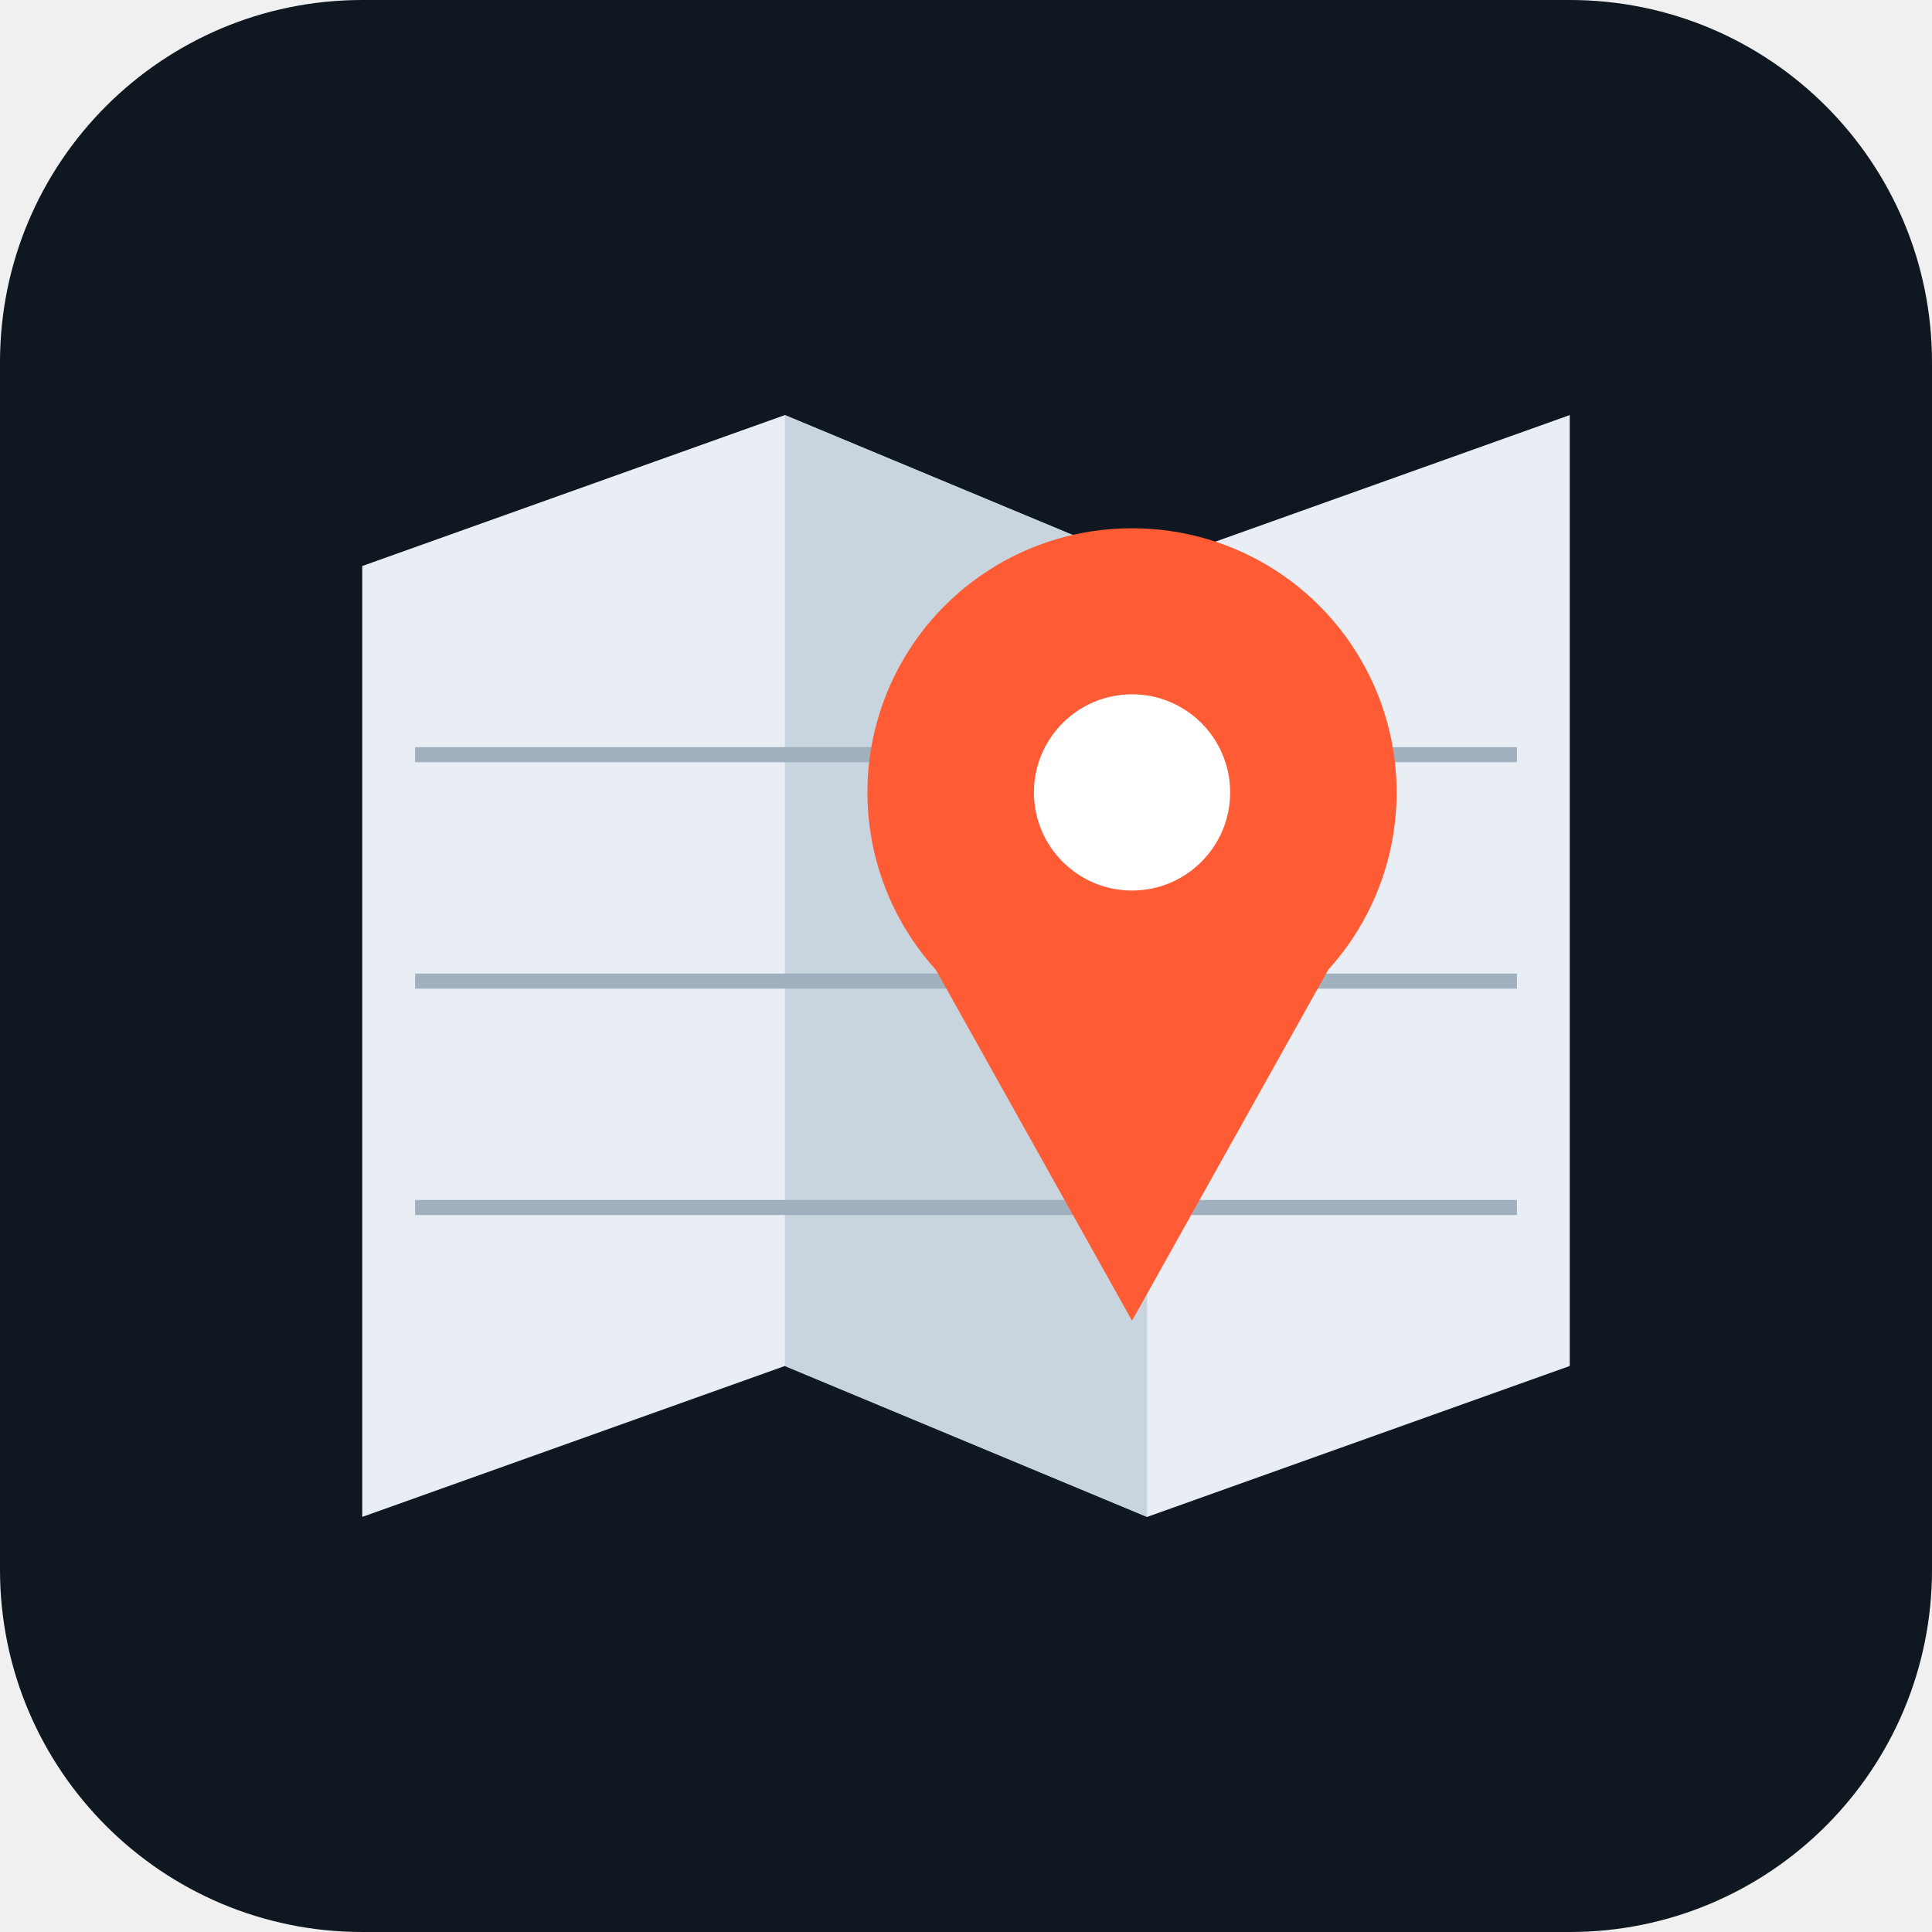
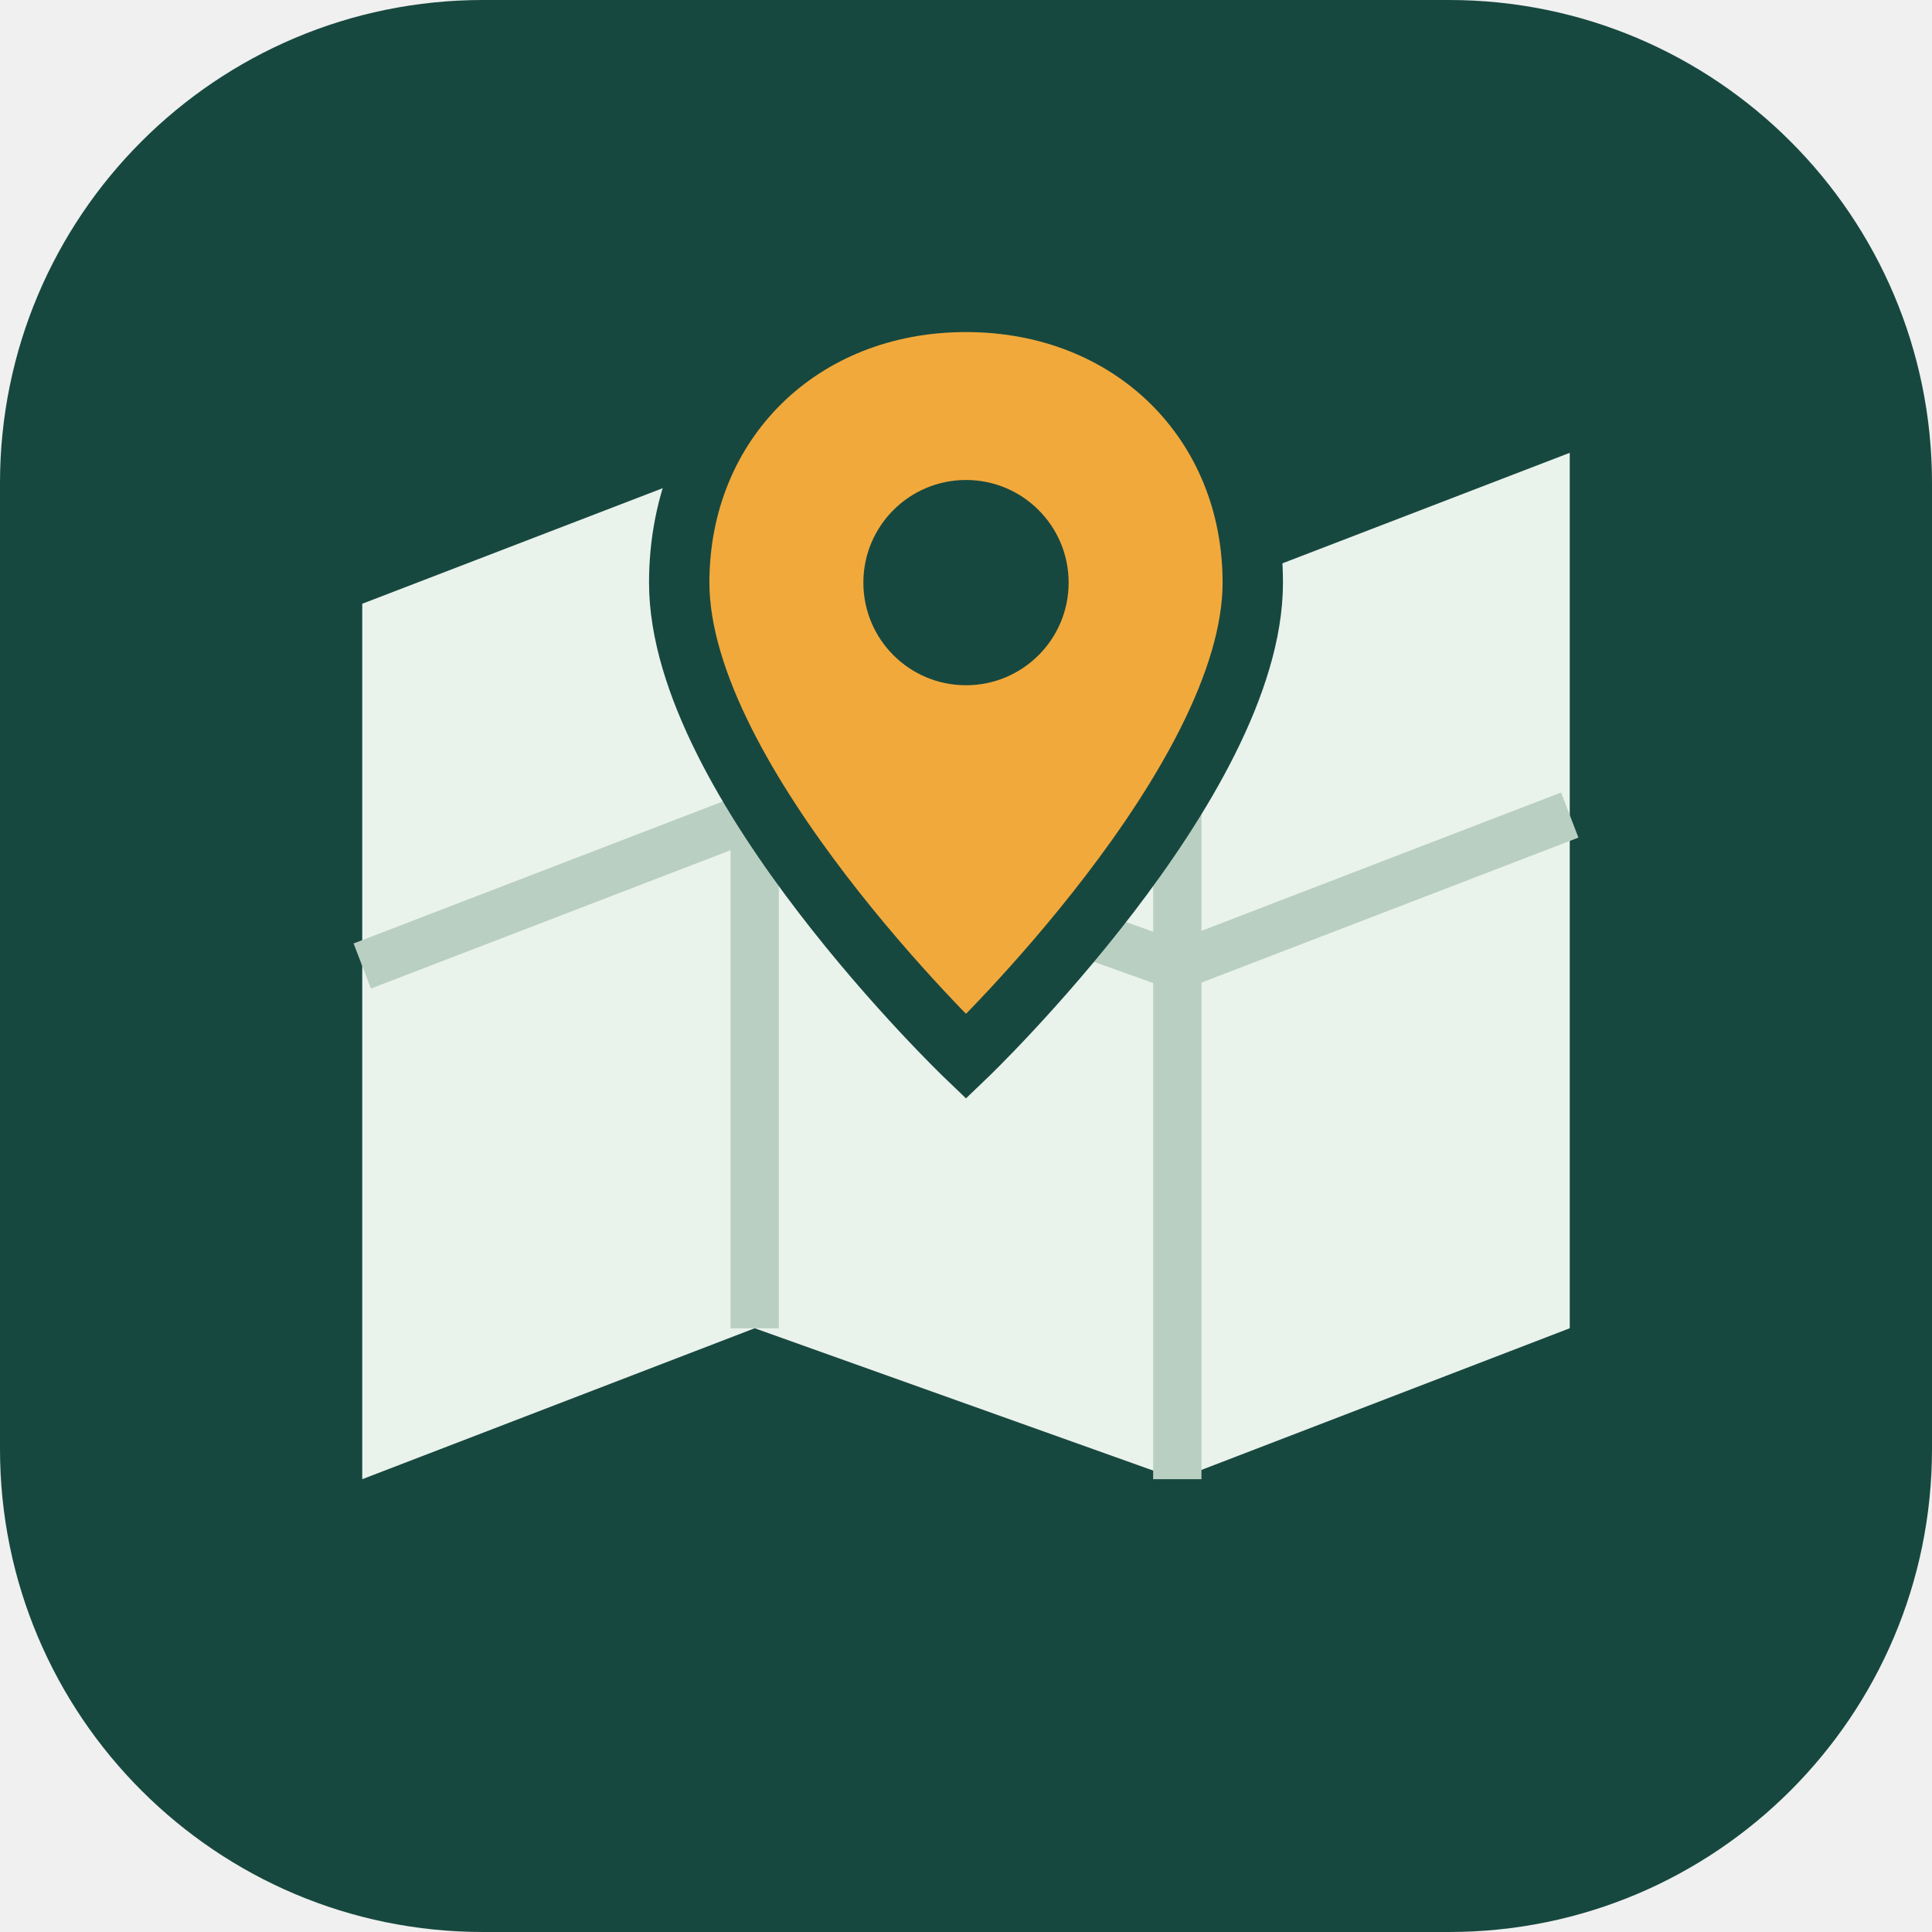
- <svg xmlns="http://www.w3.org/2000/svg" viewBox="0 0 512 512">
-   <rect width="512" height="512" rx="96" fill="#0f1720" />
-   <path d="M96 150 208 110 304 150 416 110V362L304 402 208 362 96 402Z" fill="#e8eef3" />
-   <path d="M208 110 304 150V402L208 362Z" fill="#c8d4de" />
-   <g stroke="#a0b0be" stroke-width="4">
-     <path d="M110 200H402M110 260H402M110 320H402" />
-   </g>
-   <path d="M300 140a70 70 0 0 1 52 117L300 350 248 257a70 70 0 0 1 52-117Z" fill="#ff5c35" />
-   <circle cx="300" cy="210" r="26" fill="#fff" />
+ <svg xmlns="http://www.w3.org/2000/svg" viewBox="0 0 64 64" role="img" aria-label="GeoSpots">
+   <rect width="64" height="64" rx="16" fill="#17483F" />
+   <path d="M12 20l13-5 14 5 13-5v29l-13 5-14-5-13 5z" fill="#EAF2EC" />
+   <path d="M25 15v29M39 20v29" stroke="#B9CFC2" stroke-width="1.6" />
+   <path d="M12 32l13-5 14 5 13-5" fill="none" stroke="#B9CFC2" stroke-width="1.6" />
+   <path d="M32 10c-5.5 0-9.5 4-9.5 9.3 0 6.6 9.5 15.7 9.5 15.7s9.5-9.1 9.5-15.7C41.5 14 37.5 10 32 10z" fill="#F2A93B" stroke="#17483F" stroke-width="2" />
+   <circle cx="32" cy="19.3" r="3.4" fill="#17483F" />
</svg>
